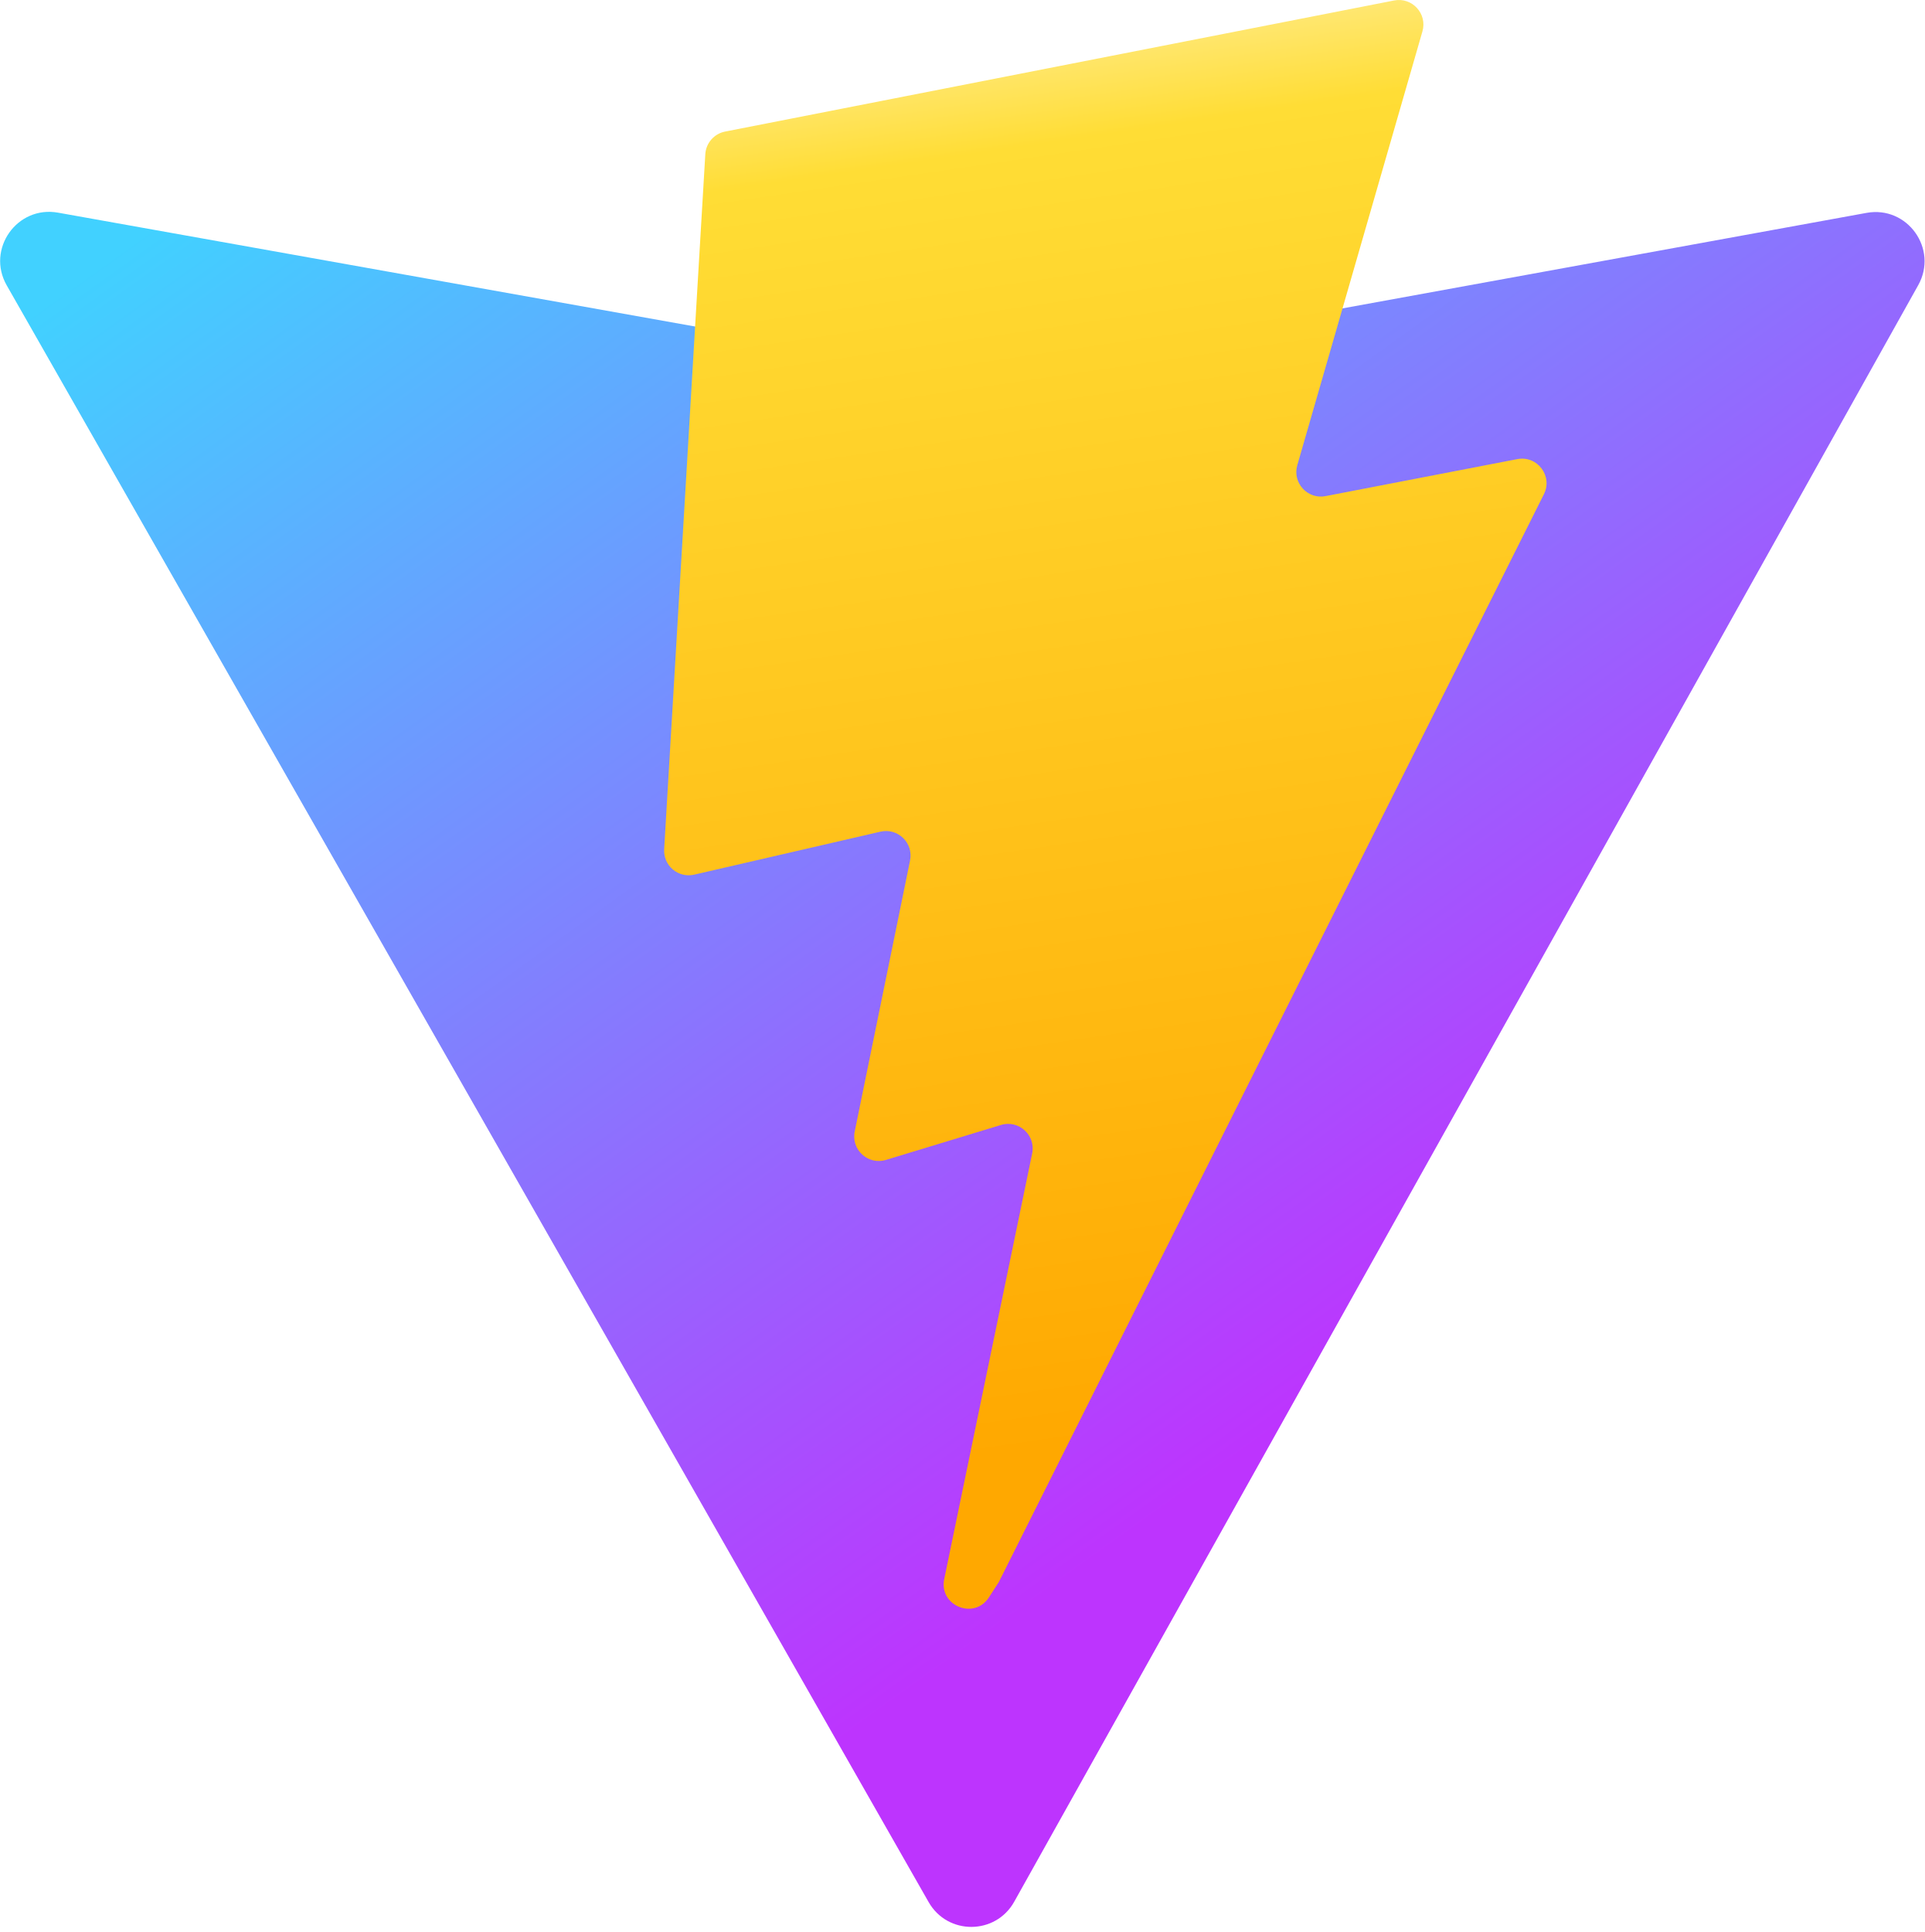
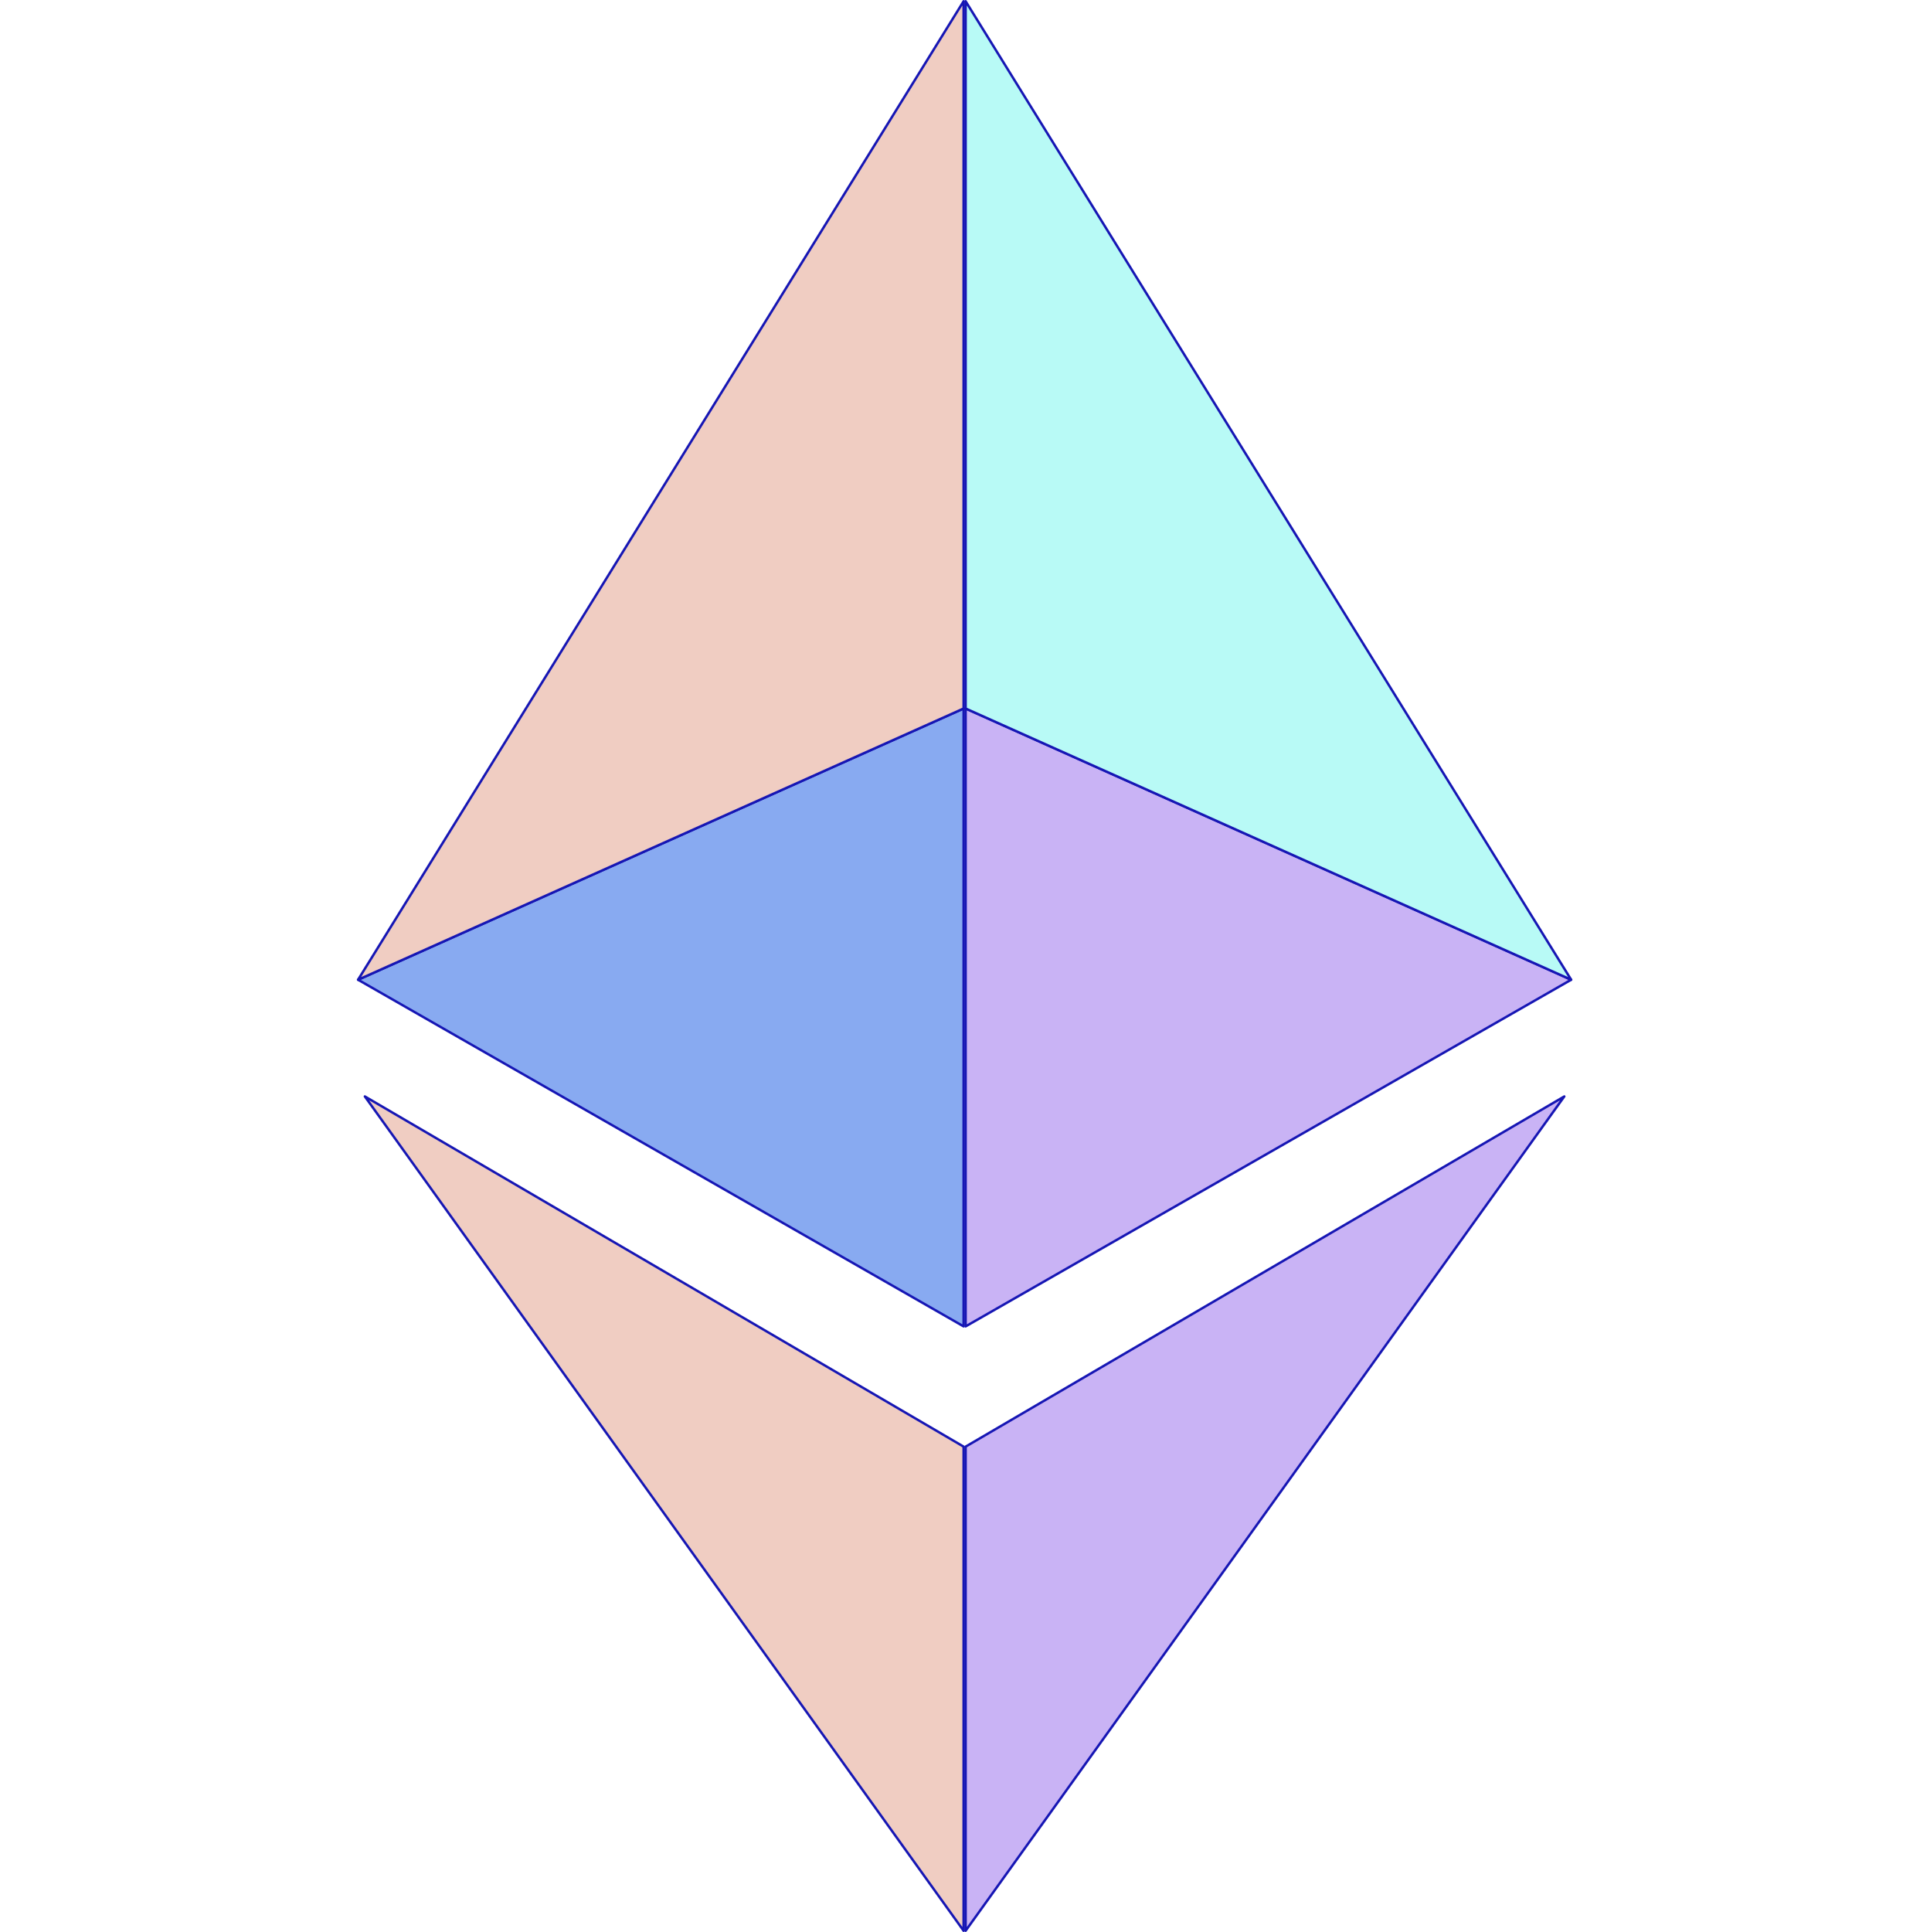
- <svg xmlns="http://www.w3.org/2000/svg" aria-hidden="true" role="img" class="iconify iconify--logos" width="31.88" height="32" preserveAspectRatio="xMidYMid meet" viewBox="0 0 256 257">
-   <defs>
-     <linearGradient id="IconifyId1813088fe1fbc01fb466" x1="-.828%" x2="57.636%" y1="7.652%" y2="78.411%">
-       <stop offset="0%" stop-color="#41D1FF" />
-       <stop offset="100%" stop-color="#BD34FE" />
-     </linearGradient>
-     <linearGradient id="IconifyId1813088fe1fbc01fb467" x1="43.376%" x2="50.316%" y1="2.242%" y2="89.03%">
-       <stop offset="0%" stop-color="#FFEA83" />
-       <stop offset="8.333%" stop-color="#FFDD35" />
-       <stop offset="100%" stop-color="#FFA800" />
-     </linearGradient>
-   </defs>
-   <path fill="url(#IconifyId1813088fe1fbc01fb466)" d="M255.153 37.938L134.897 252.976c-2.483 4.44-8.862 4.466-11.382.048L.875 37.958c-2.746-4.814 1.371-10.646 6.827-9.67l120.385 21.517a6.537 6.537 0 0 0 2.322-.004l117.867-21.483c5.438-.991 9.574 4.796 6.877 9.62Z" />
-   <path fill="url(#IconifyId1813088fe1fbc01fb467)" d="M185.432.063L96.44 17.501a3.268 3.268 0 0 0-2.634 3.014l-5.474 92.456a3.268 3.268 0 0 0 3.997 3.378l24.777-5.718c2.318-.535 4.413 1.507 3.936 3.838l-7.361 36.047c-.495 2.426 1.782 4.5 4.151 3.78l15.304-4.649c2.372-.72 4.652 1.36 4.15 3.788l-11.698 56.621c-.732 3.542 3.979 5.473 5.943 2.437l1.313-2.028l72.516-144.72c1.215-2.423-.88-5.186-3.54-4.672l-25.505 4.922c-2.396.462-4.435-1.77-3.759-4.114l16.646-57.705c.677-2.35-1.37-4.583-3.769-4.113Z" />
+ <svg xmlns="http://www.w3.org/2000/svg" version="1.1" id="Layer_1" x="0px" y="0px" viewBox="0 0 2500 2503" style="enable-background:new 0 0 2500 2503;" xml:space="preserve">
+   <style type="text/css">
+ 	.st0{fill:none;}
+ 	.st1{fill:#F0CDC2;stroke:#1616B4;stroke-width:3.13;stroke-linejoin:round;stroke-miterlimit:22.924;}
+ 	.st2{fill:#C9B3F5;stroke:#1616B4;stroke-width:3.13;stroke-linejoin:round;stroke-miterlimit:22.924;}
+ 	.st3{fill:#88AAF1;stroke:#1616B4;stroke-width:3.13;stroke-linejoin:round;stroke-miterlimit:22.924;}
+ 	.st4{fill:#B8FAF6;stroke:#1616B4;stroke-width:3.13;stroke-linejoin:round;stroke-miterlimit:22.924;}
+ </style>
+   <g id="Layer_x0020_1">
+     <rect x="0.1" y="1.6" class="st0" width="2499.9" height="2499.9" />
+     <g id="_2082587881456">
+       <polygon class="st1" points="1248.7,2501.4 1248.7,1874.2 472.8,1420.5   " />
+       <polygon class="st2" points="1251.3,2501.4 1251.3,1874.2 2027.1,1420.5   " />
+       <polygon class="st3" points="1248.7,1718.4 1248.7,917.9 464,1269.3   " />
+       <polygon class="st2" points="1251.3,1718.4 1251.3,917.9 2036,1269.3   " />
+       <polygon class="st1" points="464,1269.3 1248.7,1.6 1248.7,917.9   " />
+       <polygon class="st4" points="2036,1269.3 1251.3,1.6 1251.3,917.9   " />
+     </g>
+   </g>
</svg>
